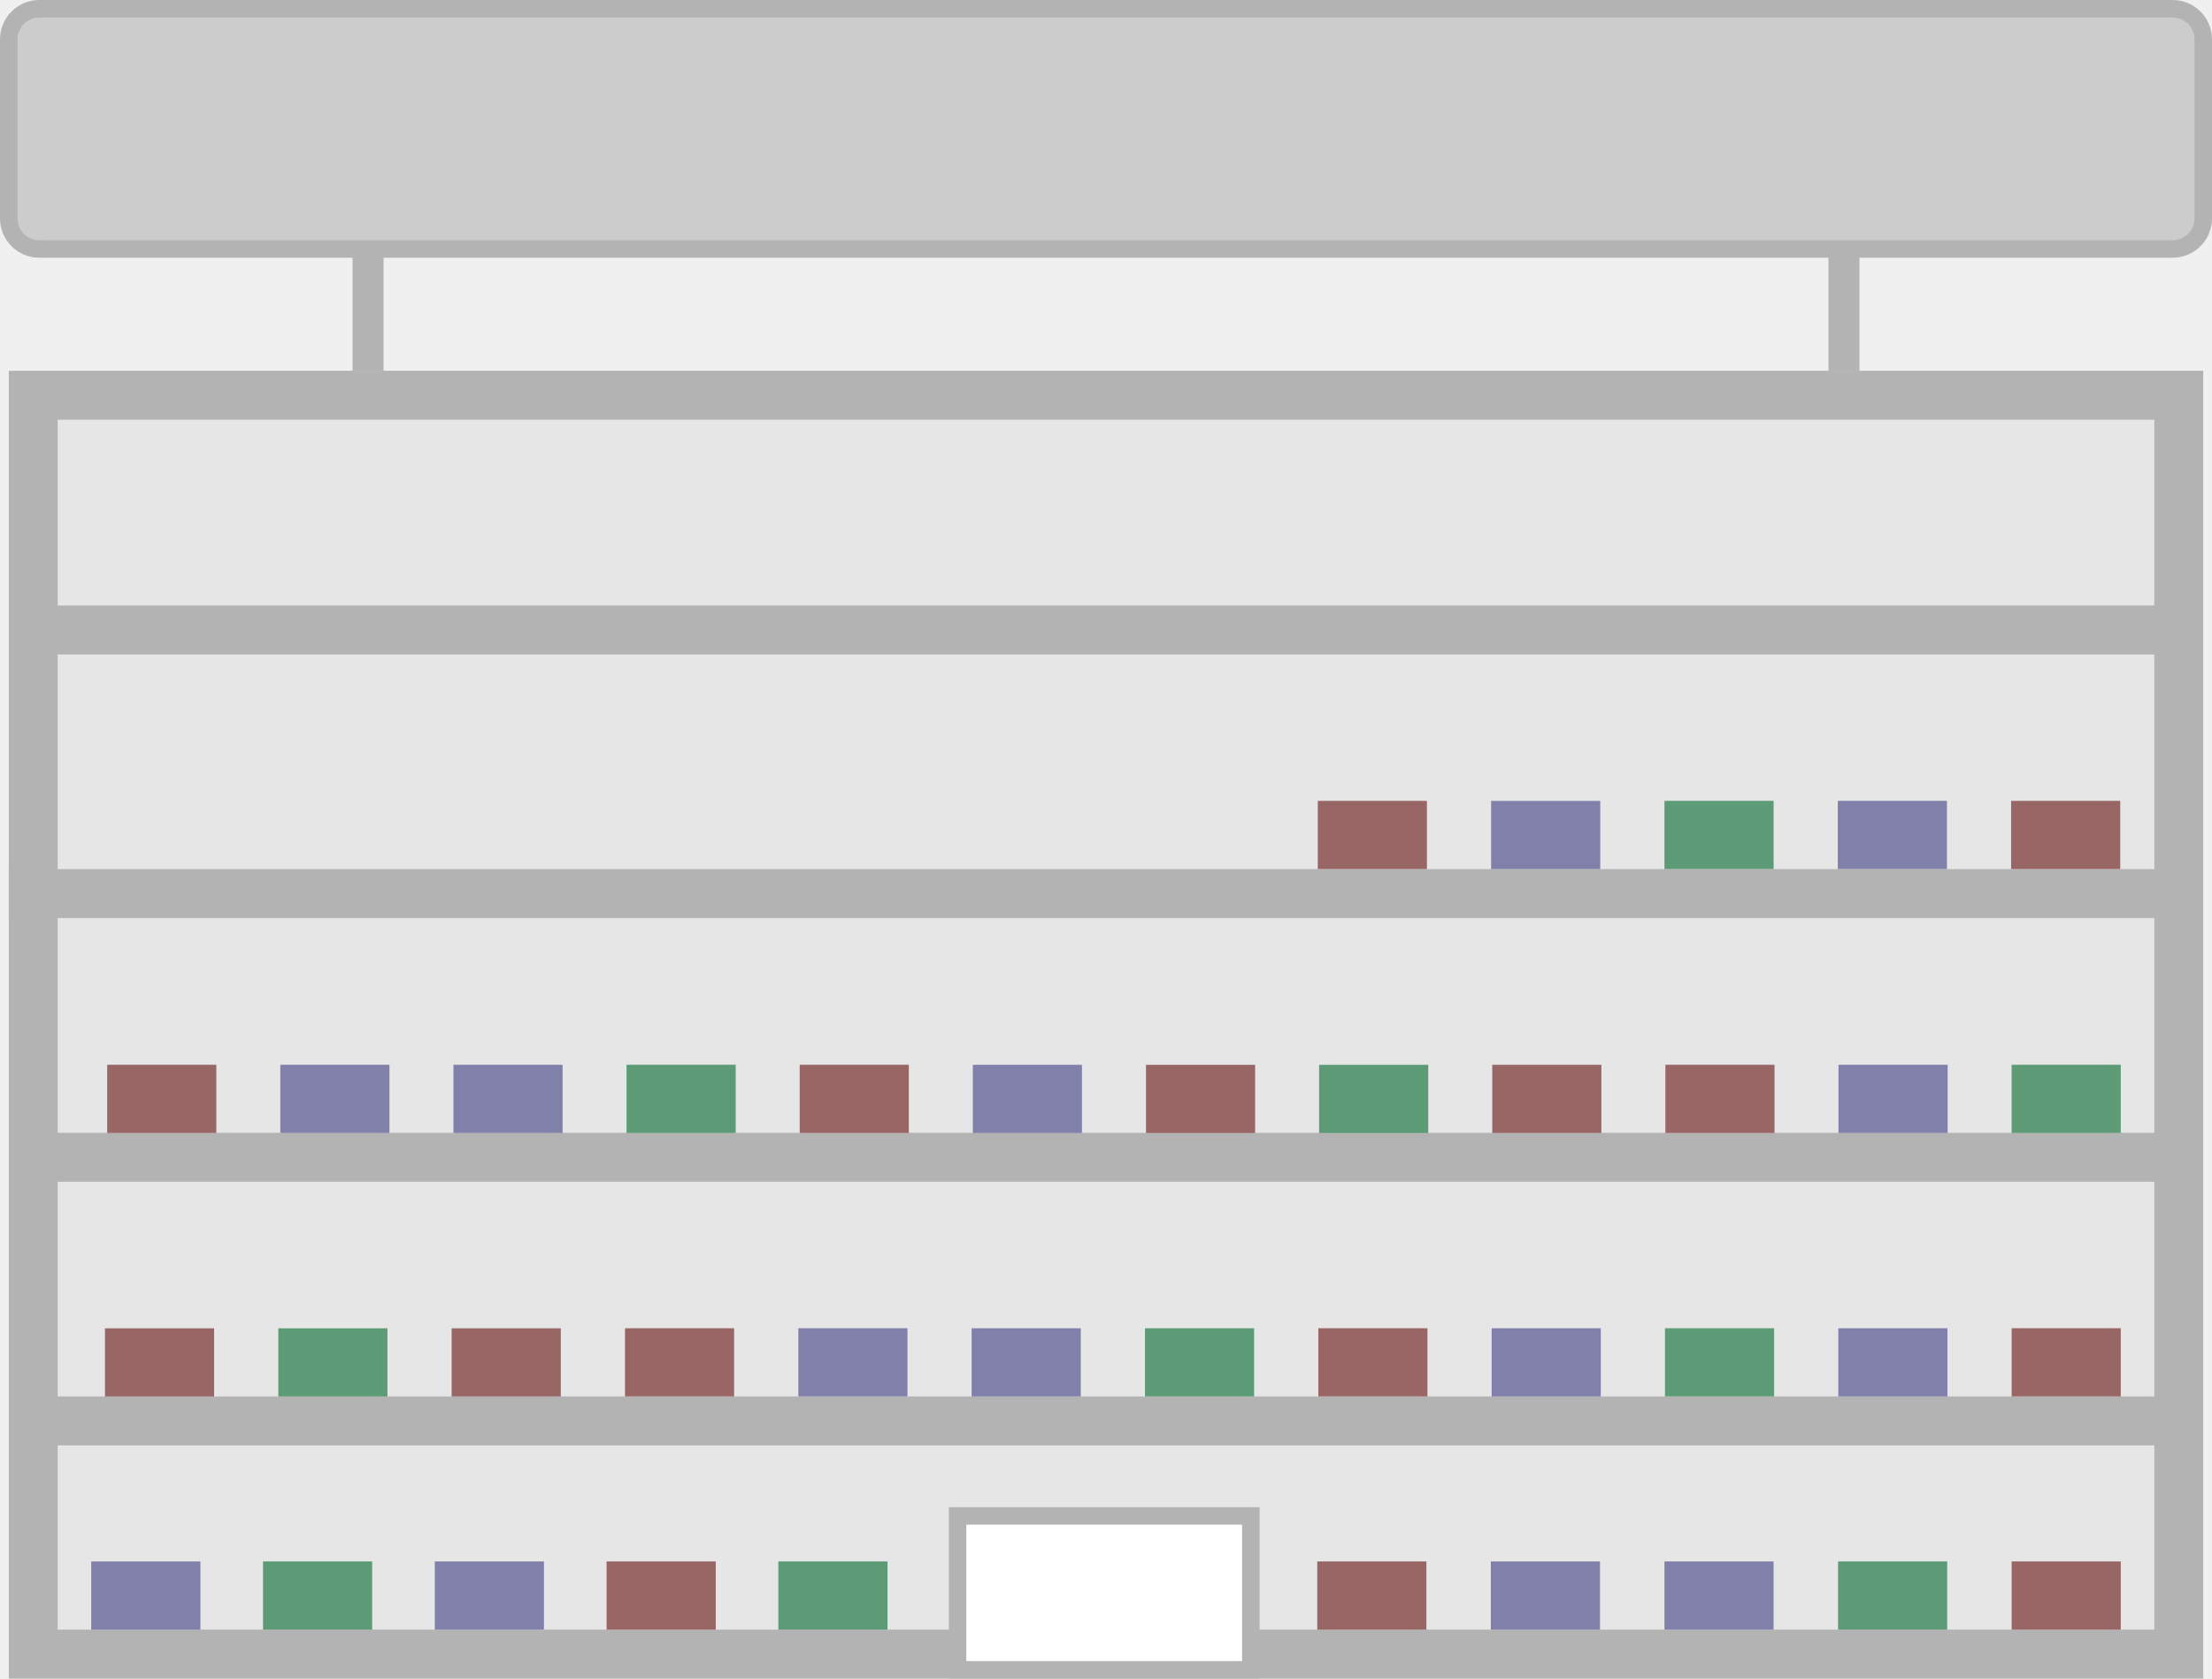
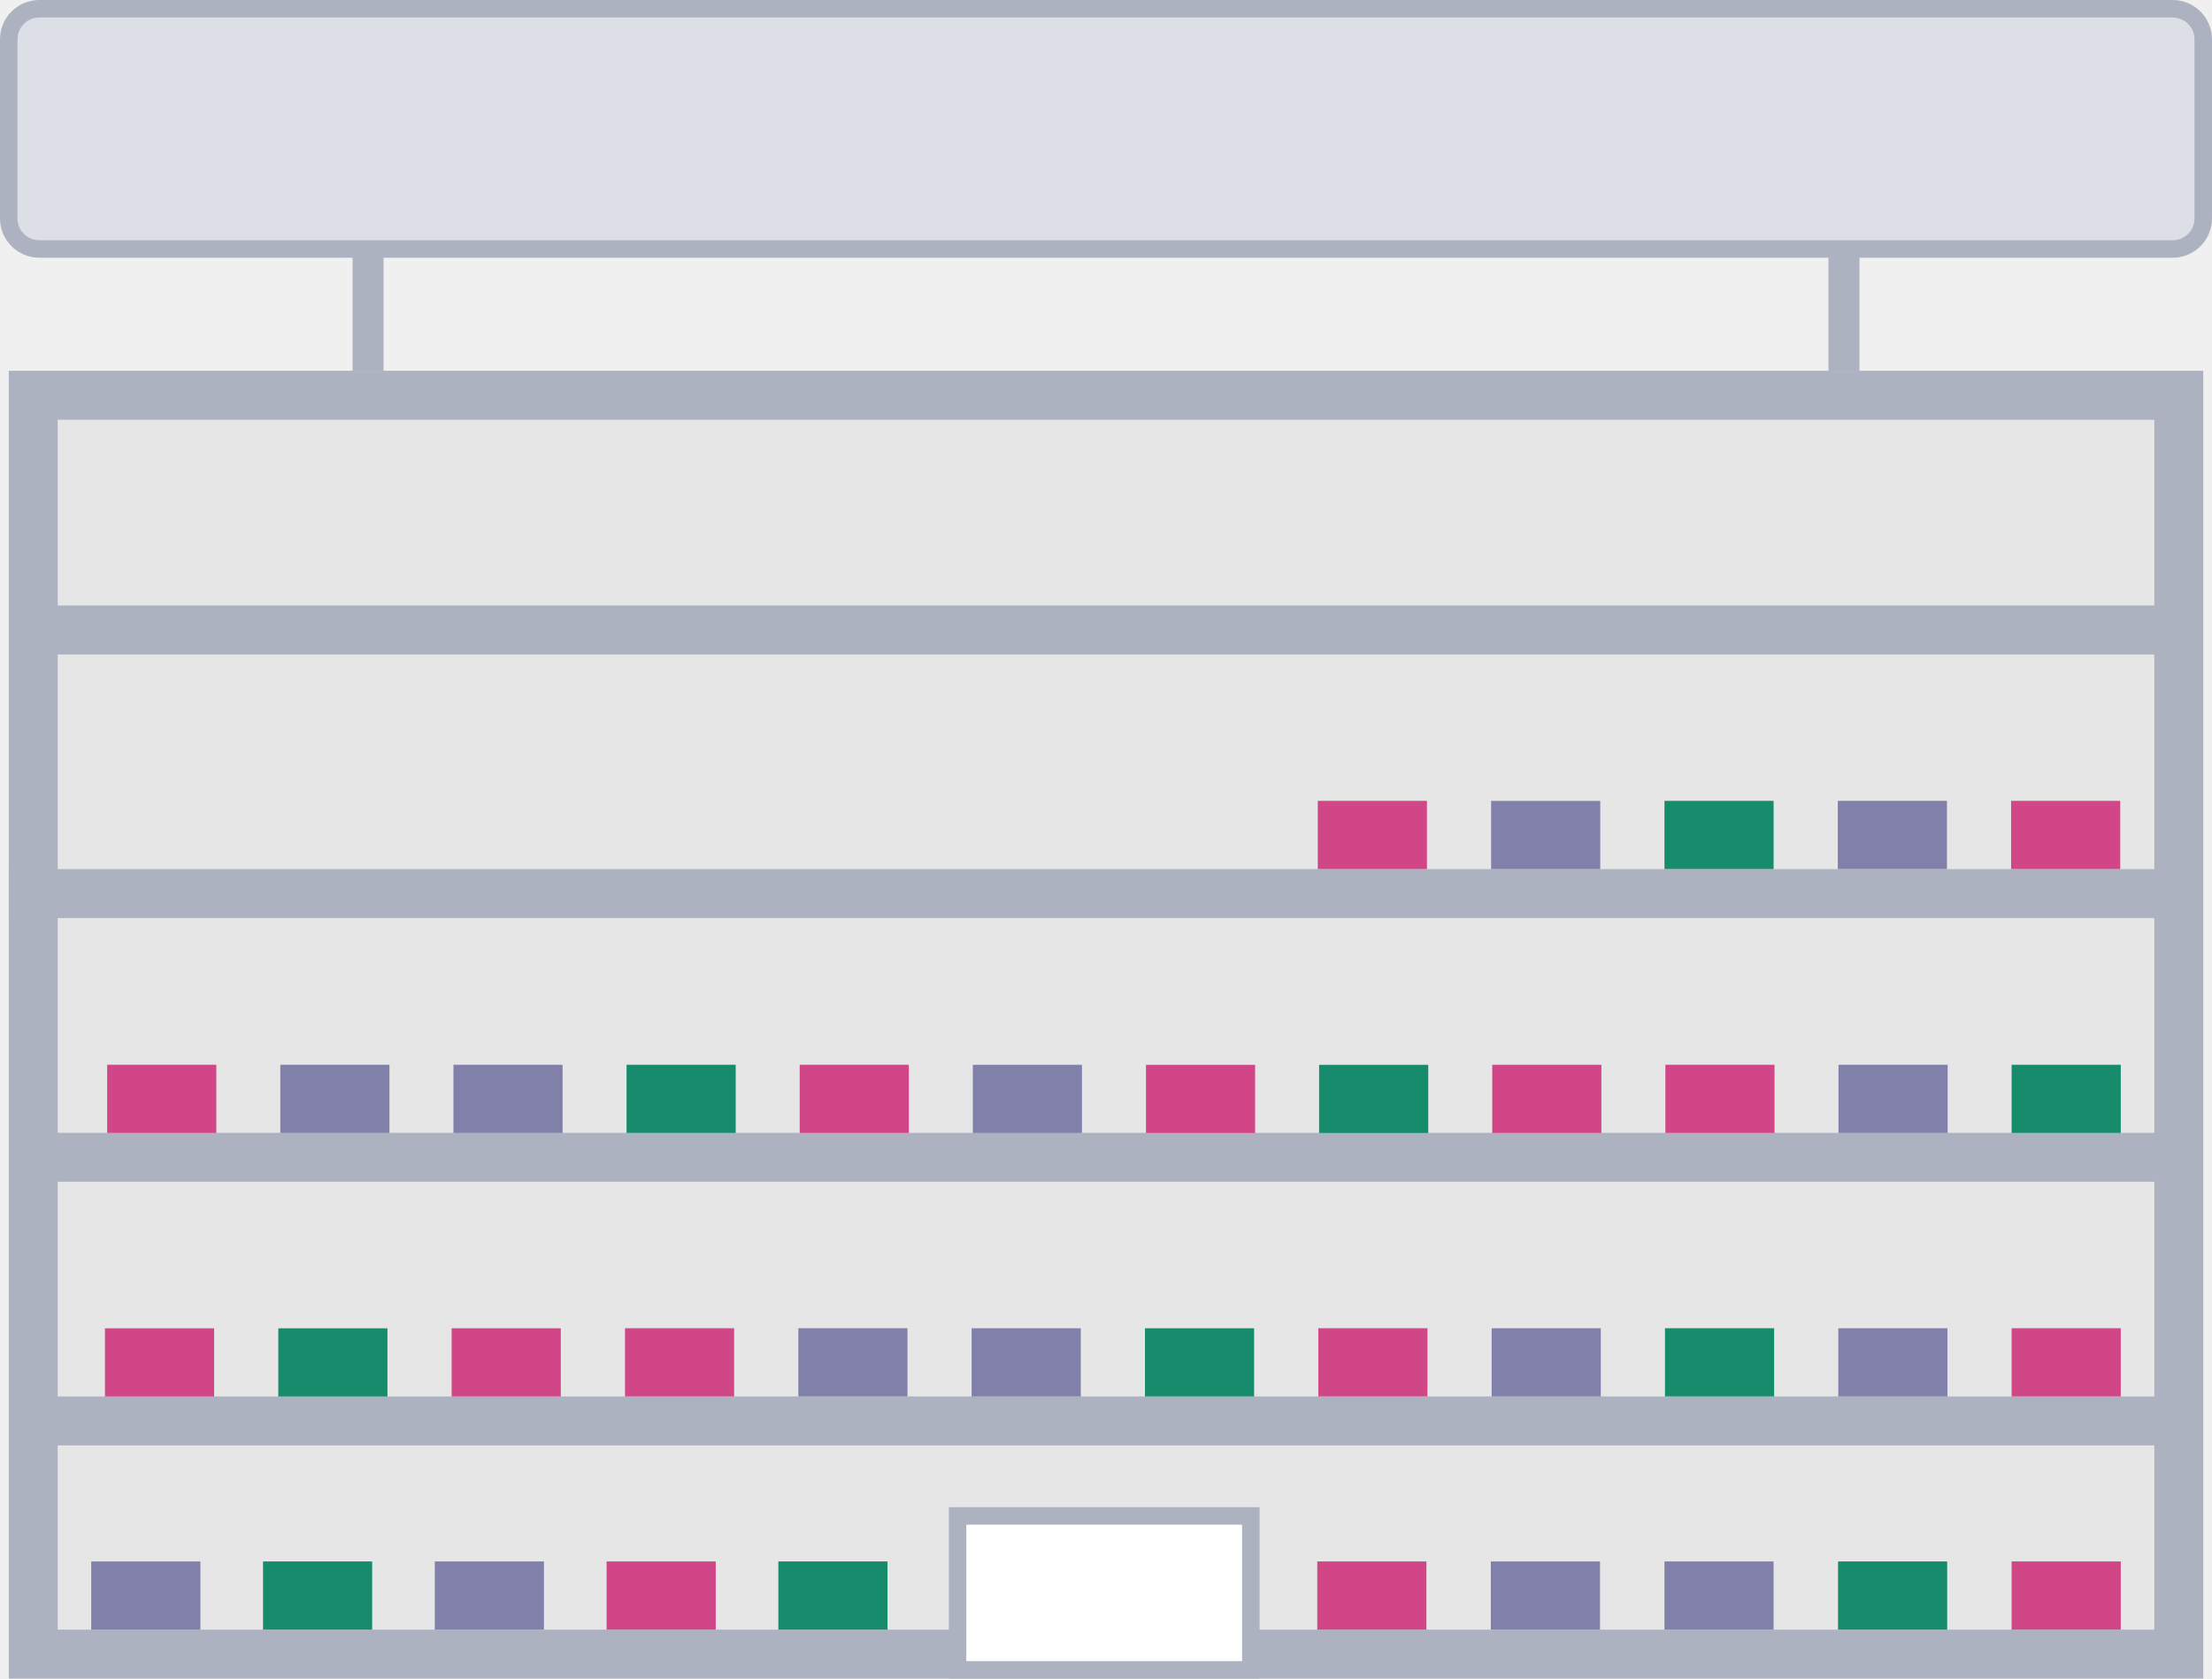
<svg xmlns="http://www.w3.org/2000/svg" viewBox="0 0 632.57 480.13">
  <defs>
    <style>
      .cls-1 {
        fill: none;
        stroke-width: 14px;
      }

      .cls-1, .cls-2 {
-         stroke: #b3b3b3;
+         stroke: #adb2c1;
        stroke-miterlimit: 10;
      }

      .cls-3 {
        fill: #e6e6e6;
      }

      .cls-4 {
-         fill: #966;
+         fill: #d04686;
      }

      .cls-5 {
        font-family: MyriadPro-Regular, 'Myriad Pro';
        font-size: 36px;
      }

      .cls-6 {
-         fill: #5c9b76;
+         fill: #168c6d;
      }

      .cls-7 {
        fill: #fff;
      }

      .cls-8 {
-         fill: #b3b3b3;
+         fill: #adb2c1;
      }

      .cls-2 {
-         fill: #ccc;
+         fill: #dcdfe6;
        stroke-width: 5px;
      }

      .cls-9 {
        letter-spacing: -.03em;
      }

      .cls-10 {
        letter-spacing: 0em;
      }

      .cls-11 {
        fill: #8080aa;
      }

      .cls-12 {
        letter-spacing: 0em;
      }

      .cls-13 {
        letter-spacing: 0em;
      }

      .cls-14 {
        letter-spacing: .02em;
      }

      .cls-15 {
        letter-spacing: 0em;
      }

      .cls-16 {
        letter-spacing: 0em;
      }
    </style>
  </defs>
  <g id="Parkhaus_Body">
    <g>
      <rect class="cls-3" x="9.5" y="113.05" width="613.57" height="360.08" />
      <path class="cls-8" d="M616.07,120.05v346.08H16.5V120.05h599.57M630.07,106.05H2.5v374.08h627.57V106.05h0Z" />
    </g>
    <line class="cls-1" x1="4.6" y1="406.43" x2="629.55" y2="406.43" />
    <line class="cls-1" x1="3.68" y1="331.02" x2="629.81" y2="331.02" />
    <line class="cls-1" x1="2.51" y1="255.6" x2="629.81" y2="255.6" />
    <line class="cls-1" x1="3.46" y1="180.19" x2="629.55" y2="180.19" />
    <g>
      <rect class="cls-7" x="273.83" y="433.6" width="83.86" height="44.03" />
      <path class="cls-8" d="M355.2,436.1v39.03h-78.86v-39.03h78.86M360.2,431.1h-88.86v49.03h88.86v-49.03h0Z" />
    </g>
  </g>
  <g id="Schild">
    <rect class="cls-2" x="2.5" y="2.5" width="627.57" height="68.72" rx="8.75" ry="8.75" />
    <rect class="cls-8" x="522.88" y="71.29" width="8.87" height="34.83" />
    <rect class="cls-8" x="100.82" y="71.29" width="8.87" height="34.83" />
  </g>
  <g id="Autos">
    <rect class="cls-6" x="525.63" y="446.62" width="31.21" height="19.51" />
    <rect class="cls-6" x="222.59" y="446.62" width="31.21" height="19.51" />
    <rect class="cls-6" x="75.22" y="446.62" width="31.21" height="19.51" />
    <rect class="cls-4" x="575.27" y="446.62" width="31.21" height="19.51" />
    <rect class="cls-6" x="79.59" y="379.94" width="31.21" height="19.51" />
    <rect class="cls-4" x="129.16" y="379.93" width="31.21" height="19.51" />
    <rect class="cls-4" x="376.7" y="446.62" width="31.21" height="19.51" />
    <rect class="cls-4" x="173.47" y="446.62" width="31.21" height="19.51" />
    <rect class="cls-4" x="30.02" y="379.94" width="31.21" height="19.51" />
    <rect class="cls-11" x="475.99" y="446.62" width="31.21" height="19.51" />
    <rect class="cls-11" x="426.34" y="446.62" width="31.21" height="19.51" />
    <rect class="cls-6" x="327.43" y="379.93" width="31.21" height="19.51" />
    <rect class="cls-6" x="575.27" y="304.55" width="31.21" height="19.51" />
    <rect class="cls-4" x="377" y="379.92" width="31.21" height="19.51" />
    <rect class="cls-4" x="178.73" y="379.92" width="31.21" height="19.51" />
    <rect class="cls-11" x="277.86" y="379.93" width="31.21" height="19.51" />
    <rect class="cls-11" x="228.3" y="379.92" width="31.21" height="19.51" />
    <rect class="cls-6" x="377.23" y="304.57" width="31.21" height="19.51" />
    <rect class="cls-4" x="426.74" y="304.56" width="31.21" height="19.51" />
    <rect class="cls-4" x="327.72" y="304.57" width="31.21" height="19.51" />
    <rect class="cls-4" x="476.25" y="304.55" width="31.21" height="19.51" />
    <rect class="cls-11" x="525.76" y="304.55" width="31.21" height="19.51" />
    <rect class="cls-11" x="26.09" y="446.63" width="31.21" height="19.51" />
    <rect class="cls-11" x="124.34" y="446.62" width="31.21" height="19.51" />
    <rect class="cls-6" x="476.14" y="379.92" width="31.21" height="19.51" />
    <rect class="cls-4" x="575.27" y="379.92" width="31.21" height="19.51" />
    <rect class="cls-11" x="426.57" y="379.93" width="31.21" height="19.51" />
    <rect class="cls-6" x="179.18" y="304.55" width="31.21" height="19.51" />
    <rect class="cls-4" x="228.69" y="304.55" width="31.21" height="19.51" />
    <rect class="cls-4" x="30.65" y="304.55" width="31.21" height="19.51" />
    <rect class="cls-11" x="129.67" y="304.55" width="31.21" height="19.51" />
    <rect class="cls-11" x="80.16" y="304.55" width="31.21" height="19.51" />
    <rect class="cls-11" x="278.2" y="304.56" width="31.21" height="19.51" />
    <rect class="cls-11" x="525.7" y="379.93" width="31.21" height="19.51" />
    <rect class="cls-4" x="376.85" y="229.07" width="31.21" height="19.51" />
    <rect class="cls-6" x="475.99" y="229.07" width="31.21" height="19.51" />
    <rect class="cls-4" x="575.12" y="229.07" width="31.21" height="19.51" />
    <rect class="cls-11" x="426.42" y="229.08" width="31.21" height="19.51" />
    <rect class="cls-11" x="525.56" y="229.07" width="31.21" height="19.51" />
  </g>
-   <text id="Zahl" x="197" y="50" font-size="40" text-anchor="end" fill="#000000ff" font-weight="bold" font-family="Funnel Display, sans-serif">
- </text>
-   <text id="Text" x="348" y="50" font-size="40" text-anchor="middle" fill="#000000ff" font-family="Funnel Display Medium, sans-serif">
- </text>
+   <text id="Zahl" x="197" y="50" font-size="40" text-anchor="end" fill="#000000ff" font-family="'Overpass', sans-serif" font-weight="bold">
+   </text>
+   <text id="Text" x="348" y="50" font-size="40" text-anchor="middle" fill="#000000ff" font-family="'Overpass', sans-serif" font-weight="medium">
+   </text>
</svg>
